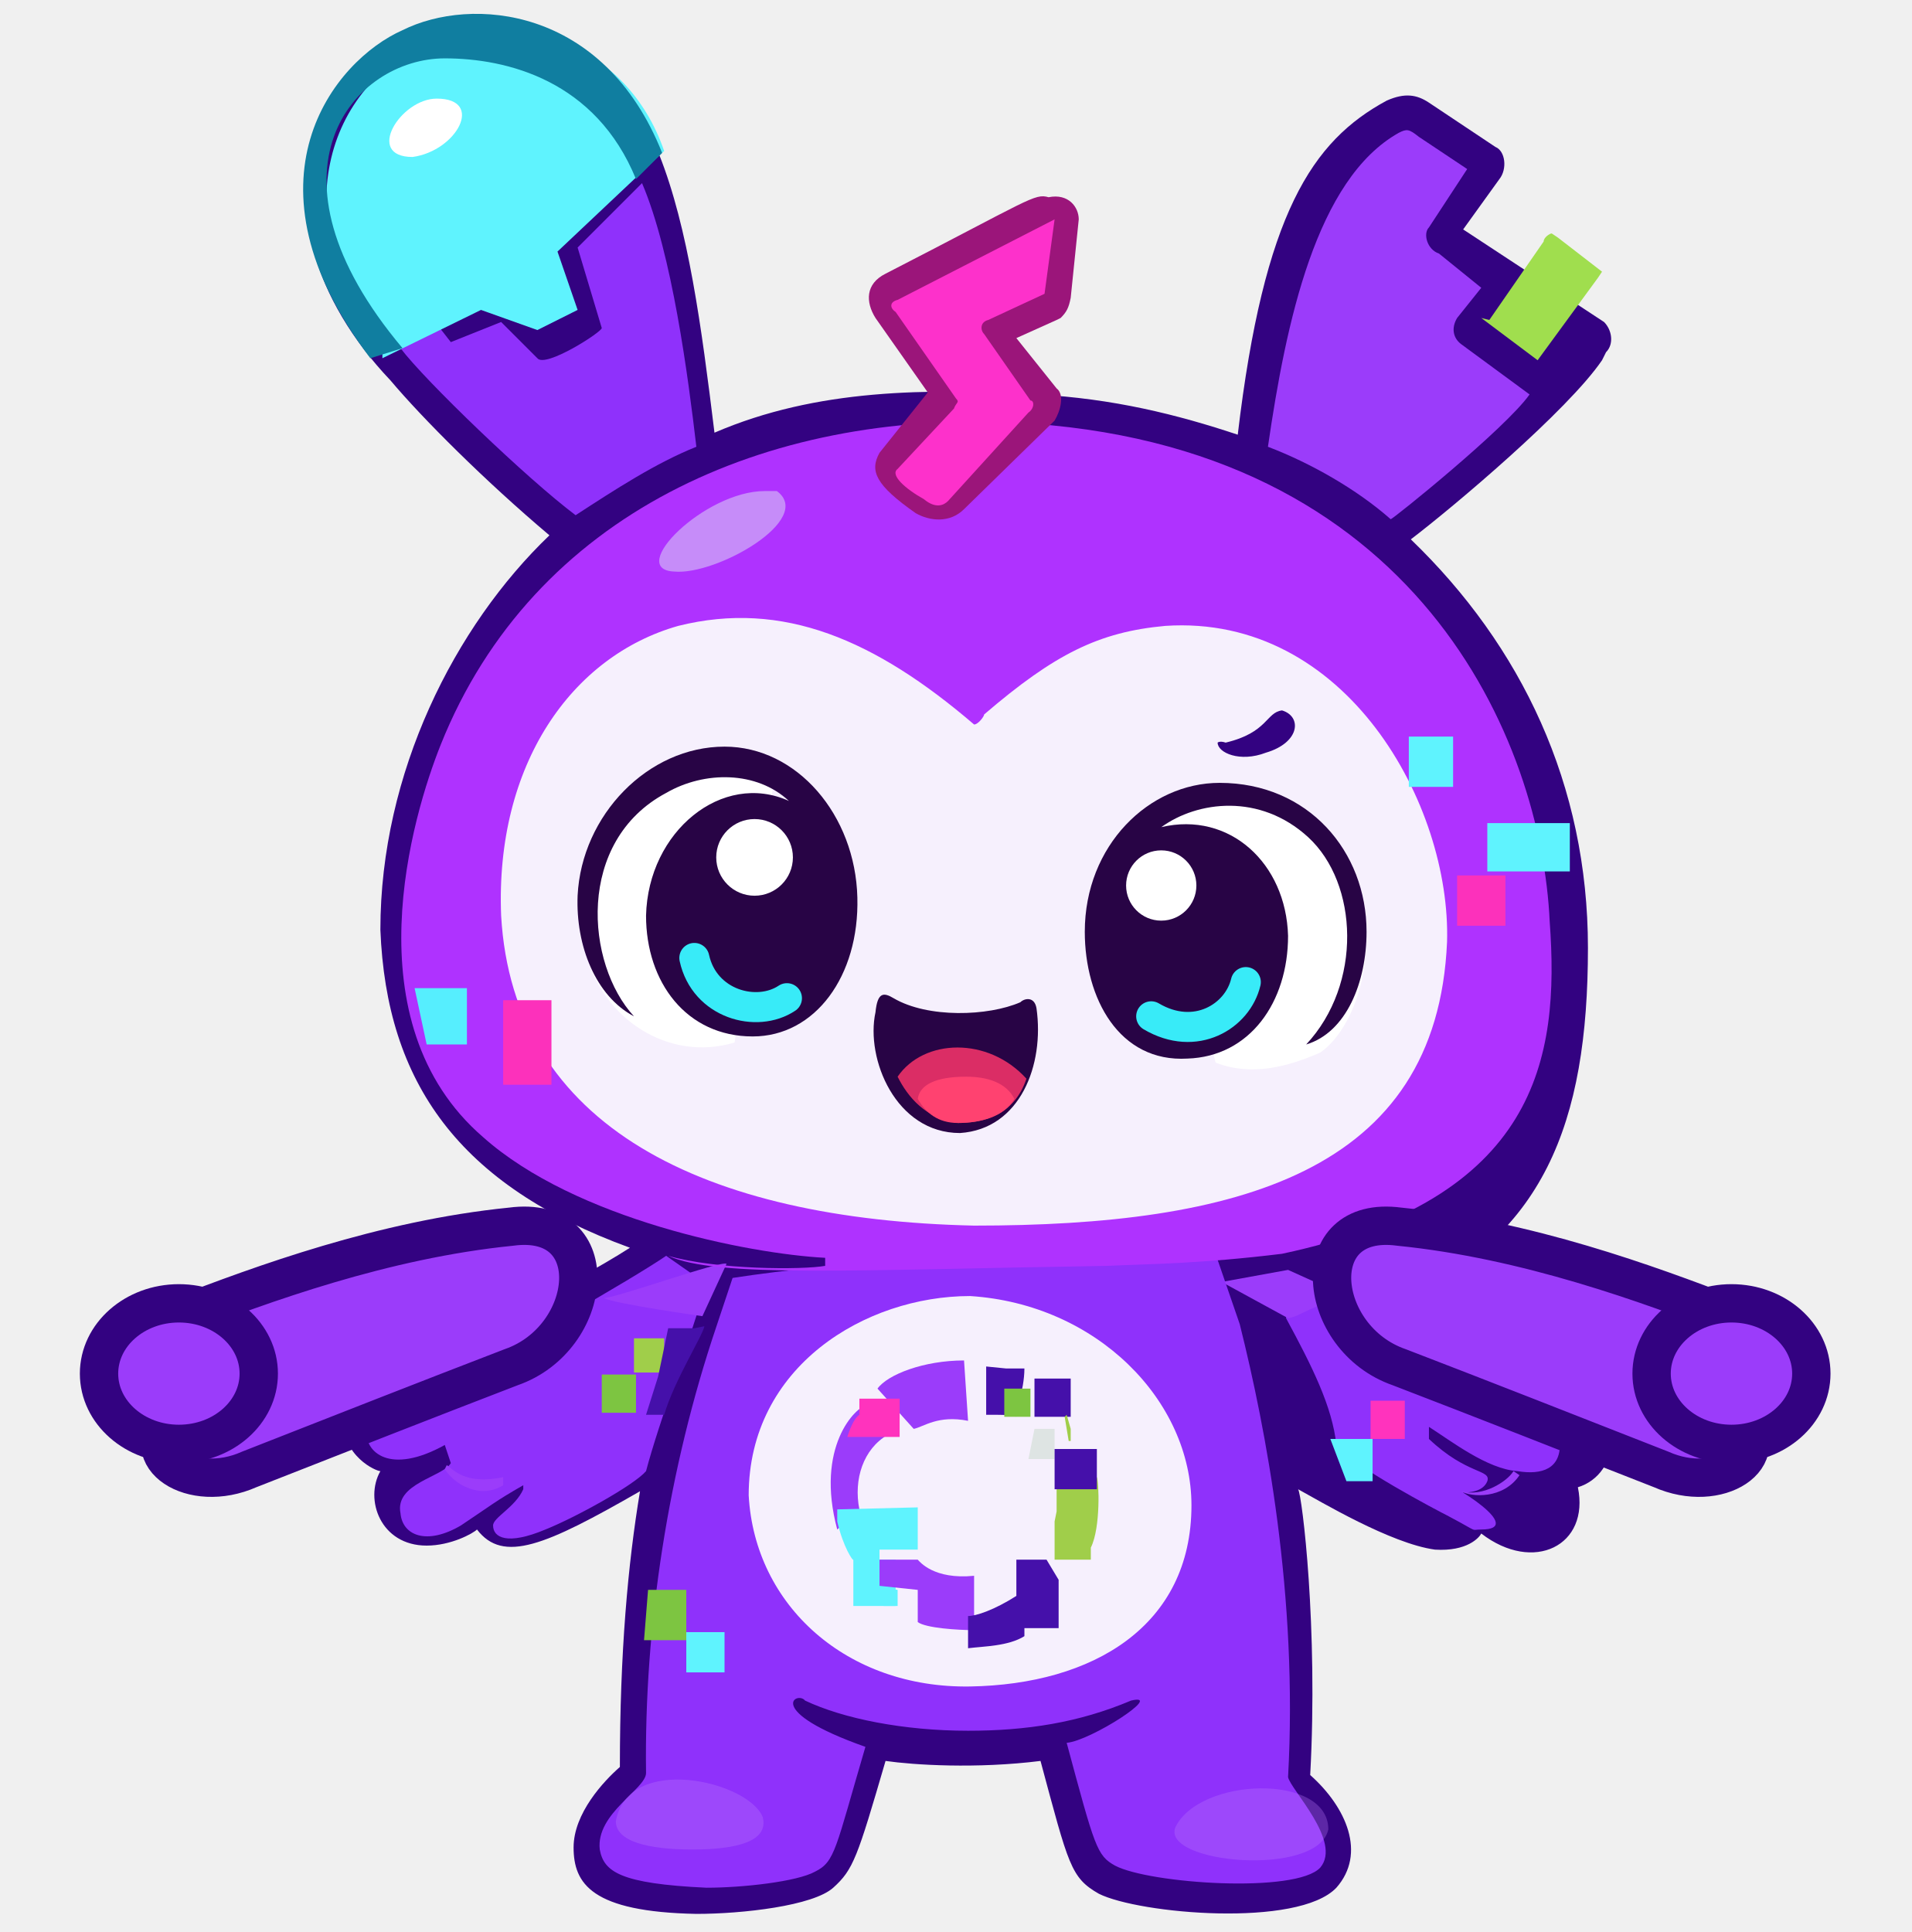
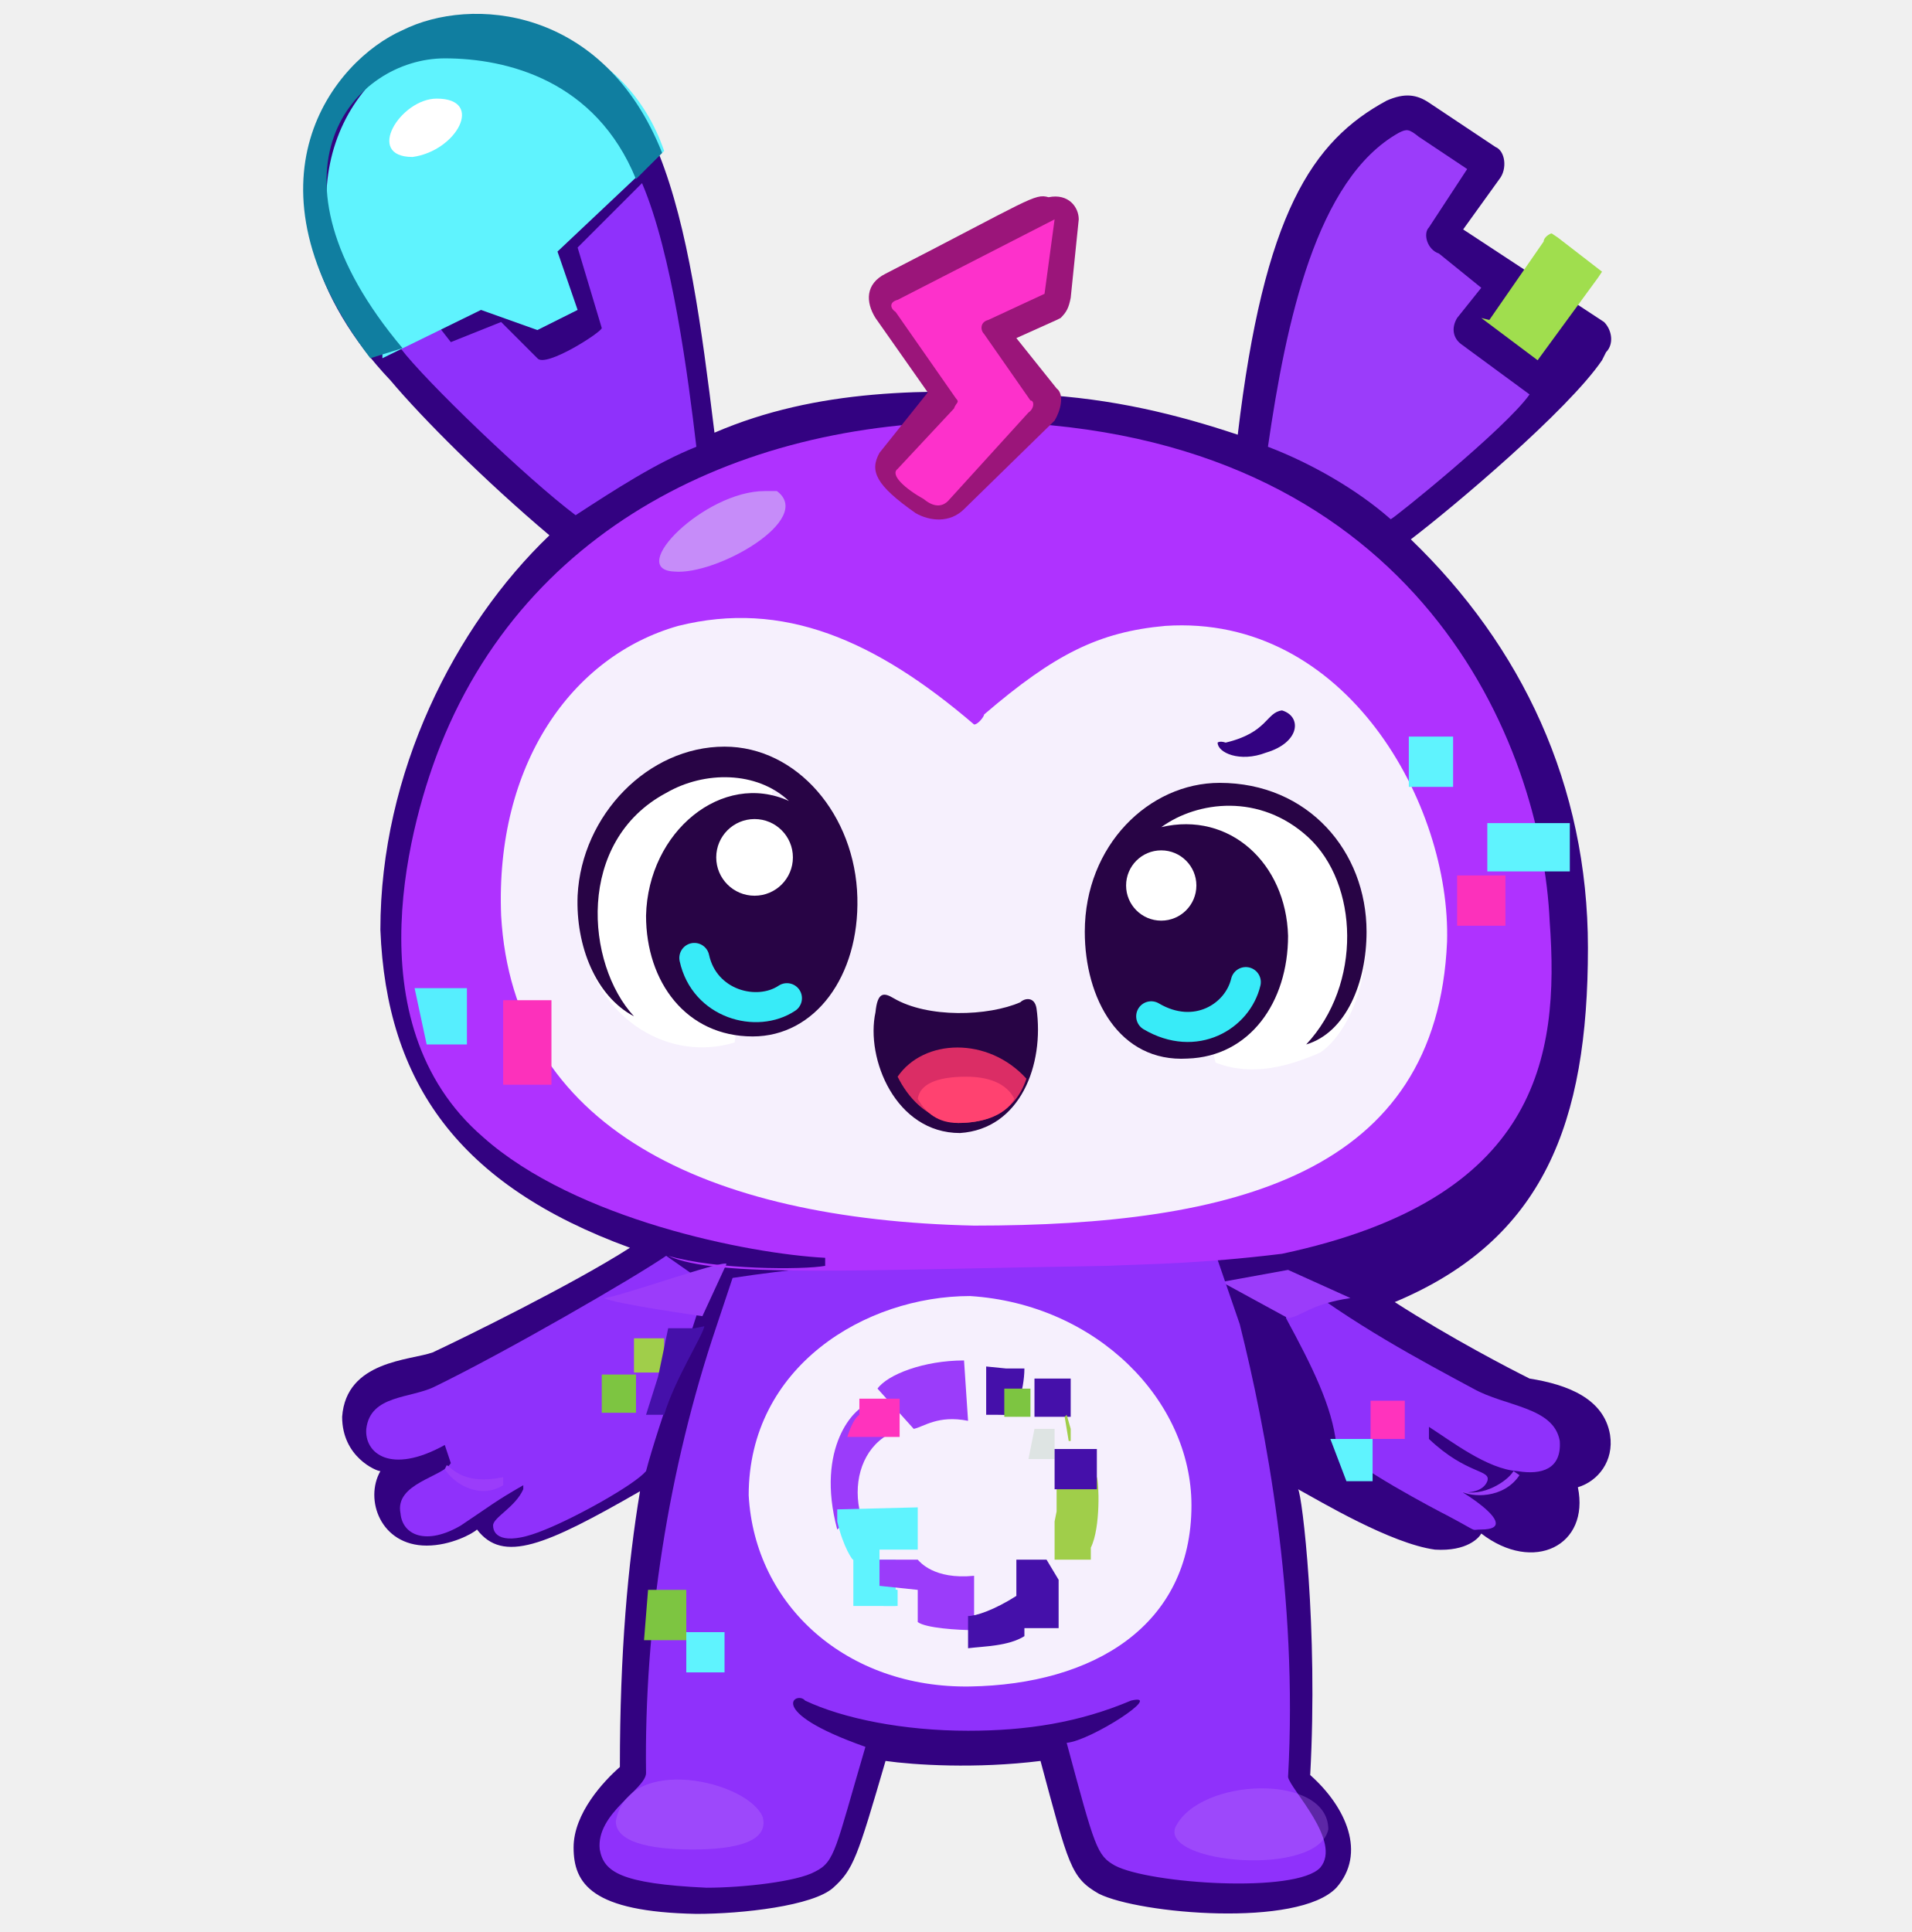
<svg xmlns="http://www.w3.org/2000/svg" viewBox="0 0 598.5 604.8" class="char-svg mixy">
  <style>.lid,.star-eye,.mouth-smile,.mouth-o{display:none}</style>
  <g id="body">
    <g transform="scale(6.3) translate(-74 -88.1)">
      <style type="text/css">.mxc-0 {fill:#330281;}
.mxc-1 {fill:#8F31FB;}
.mxc-2 {fill:#9B3CFA;}
.mxc-3 {fill:#A0DE4E;}
.mxc-4 {opacity:0.3;fill:#BF80FC;enable-background:new    ;}
.mxc-5 {fill:#AF32FF;}
.mxc-6 {fill:#F6F0FD;}
.mxc-7 {fill:#FFFFFF;}
.mxc-8 {fill:#280445;}
.mxc-9 {fill:#38EBF8;}
.mxc-10 {fill:#FC31BB;}
.mxc-11 {fill:#DB2D65;}
.mxc-12 {fill:#FF4270;}
.mxc-13 {fill:none;stroke:#38EBF8;stroke-width:1.493;stroke-linecap:round;stroke-miterlimit:10;}
.mxc-14 {fill:#5FF3FE;}
.mxc-15 {fill:#107EA0;}
.mxc-16 {fill:#56EEFE;}
.mxc-17 {fill:#FFFFFF;}
.mxc-18 {fill:#C68CF9;}
.mxc-19 {fill:#9B157A;}
.mxc-20 {fill:#FD31CB;}
.mxc-21 {fill:#4510AA;}
.mxc-22 {fill:url(#SVGID_1_);}
.mxc-23 {fill:#7DC541;}
.mxc-24 {fill:#A0CE4A;}
.mxc-25 {fill:#FF33BD;}
.mxc-26 {fill:url(#SVGID_2_);}</style>
      <path class="mxc-0" d="m150 156.6c-1-0.5-3.9-2-6.7-3.8 7.4-3.1 9.6-8.9 9.6-17.6 0-8.1-3.3-15-8.8-20.3 2.1-1.6 7.8-6.4 9.5-8.9l0.2-0.4c0.4-0.4 0.3-1.1-0.1-1.5l-7-4.6 1.8-2.5c0.4-0.5 0.3-1.4-0.2-1.6l-3.3-2.2c-0.6-0.4-1.2-0.5-2.1-0.1-3.7 2-6.1 5.6-7.4 16.6-3-1-6.2-1.8-10-2-5.4-0.3-10.9-0.3-16 1.9-1.3-10.6-2.6-19.5-10.3-20.3-3.7-0.3-7.3 1.1-9.1 4.7-2 4.1-0.5 9 3.3 13 1.6 1.9 4.7 5 7.9 7.7-4.7 4.5-8.4 11.8-8.4 19.6 0.3 7.6 3.9 12.7 12.4 15.8-2.8 1.8-8.3 4.5-9.8 5.2-1.1 0.4-4.3 0.4-4.5 3.2 0 2 1.7 2.7 1.9 2.7-0.8 1.4 0 3.7 2.3 3.7 1.2 0 2.3-0.6 2.5-0.8 1.3 1.7 3.4 0.8 8.1-1.9-0.6 3.6-1 8-1 13.7-0.8 0.7-2.3 2.3-2.3 4 0 1.8 0.9 3.2 6.1 3.3 2.3 0 5.8-0.4 6.8-1.3s1.2-1.5 2.6-6.3c1.4 0.2 4.5 0.4 7.7 0 1.4 5.2 1.5 5.8 2.9 6.6 2 1 9.9 1.7 11.8-0.3 1.5-1.7 0.5-4-1.3-5.6 0.4-7.3-0.4-13.9-0.6-14.2 1.1 0.6 4.6 2.7 6.8 3 1.6 0.1 2.2-0.6 2.3-0.8 2.6 2 5.4 0.6 4.8-2.3 1-0.3 1.8-1.3 1.6-2.6-0.3-1.8-2.1-2.5-4-2.8z" />
      <path class="mxc-1" d="m107.1 150.5c-1.6 1.1-8 4.8-11.5 6.5-1.2 0.6-3.2 0.4-3.4 2.1-0.1 1.2 1.2 2.3 3.9 0.8l0.3 0.9c-0.4 0.7-2.8 1-2.5 2.5 0.1 1.1 1.3 1.6 3 0.6 1.5-1 1.7-1.2 3.1-2v0.2c-0.4 0.9-1.5 1.4-1.5 1.8 0 0.6 0.7 1 2.6 0.2 1.5-0.6 4.4-2.2 5-2.9 0.6-2.3 2.3-6.9 3-9.3l-2-1.4z" />
      <path class="mxc-1" d="m137.9 153.6c1.3 2.4 2.3 4.4 2.5 6.3 0.7 1 5.1 3.3 5.5 3.5 1.7 0.9 1.1 0.7 1.7 0.7 2.2 0-1.2-2.2-2.6-2.7-5.8-1.8 2.1 2.3 2.9 0.3 0.2-0.6-1-0.3-2.9-2.1v-0.6c1.1 0.7 2.9 2.1 4.4 2.2 1.2 0.2 2.2-0.1 2.1-1.5-0.3-1.7-2.7-1.7-4.3-2.6-2.6-1.4-6-3.2-9.2-5.7l-0.1 2.2z" />
      <path class="mxc-2" d="m108.9 153.5 1.2-2.6c-0.2-0.2-5.5 1.7-6.1 1.7 0.6 0.3 4.9 0.9 4.9 0.9z" />
      <path class="mxc-2" d="m138 153.6-3.3-1.8 3.3-0.6 3.1 1.4c-2 0.3-2.4 0.9-3.1 1z" />
      <path class="mxc-1" d="m135.6 153.9-1.1-3.2c-1.4 0.2-13-0.8-24.1 0.9l-0.8 2.4c-2.4 7.1-3.6 14.9-3.5 22.2 0 0.8-2.5 2-2.3 3.8 0.2 1.1 1 1.7 5.3 1.9 1.8 0 4.5-0.3 5.4-0.8 1-0.5 1-1.1 2.5-6.2-5.1-1.8-3.4-2.8-3-2.3 1.9 0.9 4.9 1.5 8.1 1.5 2.9 0 5.5-0.4 8.1-1.5 1.7-0.4-2 2-3.2 2.1 1.4 5.2 1.5 5.6 2.4 6.1 1.7 0.9 9 1.4 10.2 0.1 1.1-1.3-1.5-3.9-1.6-4.5 0.5-9-1.1-17.3-2.4-22.5z" />
      <path class="mxc-2" d="m137 110.3c0.9-6.2 2.4-13.3 6.5-15.6 0.4-0.2 0.5-0.2 1 0.2l2.4 1.6-1.9 2.9c-0.3 0.3-0.1 1.1 0.5 1.3l2.1 1.7-1.2 1.5c-0.3 0.5-0.2 1 0.2 1.3l3.4 2.5c-1.2 1.7-6.8 6.2-6.9 6.2-1.7-1.5-4-2.8-6.1-3.6z" />
      <path class="mxc-1" d="m100.9 104.7-1.9-1.8-3.3 1.3 0.7 0.9 2.5-1 1.8 1.8c0.4 0.5 3.2-1.3 3.2-1.5l-1.2-4 3.2-3.2c1.5 3.5 2.3 9.7 2.7 13.1-2 0.8-4 2.1-6 3.4-2.4-1.8-7.5-6.7-8.7-8.3l5.1-2.5" />
      <path class="mxc-5" d="m124.4 109.1c-12.3-0.6-23.9 4.5-28.5 16-1.4 3.5-4.5 13.8 2.1 19.5 4.6 4.1 13.2 5.8 17 6v0.4c-1.1 0.2-5.4 0.2-7.8-0.5 2.4 1.1 9.2 0.7 21.8 0.5 2.2-0.1 4.6-0.1 8.7-0.6 12.7-2.7 13.8-9.7 13.3-16.5-0.4-8.9-6.5-23.8-26.6-24.8z" />
      <path class="mxc-6" d="m122.4 124.1c-4.9-4.2-9.5-6.2-14.7-4.9-5.3 1.5-9.1 6.9-8.8 14.4 0.6 10.5 10.1 15.1 23.5 15.4 13 0 23-2.6 23.5-14.1 0.2-6.8-5-16.3-14-15.7-3.3 0.3-5.5 1.4-9 4.4 0 0.1-0.3 0.5-0.5 0.5z" />
      <path class="mxc-6" d="m122.2 152.5c-5.2 0-11 3.5-11 9.9 0.3 5.5 4.9 9.6 11 9.5s11-3 11-9c0-5.2-4.7-10-11-10.4z" />
      <path class="mxc-7" d="m112.5 126.6c-7.4-2.6-10.5 4.4-9.4 8.8 0.8 3.3 4.1 5.5 7.4 4.5l2-13.3z" />
      <path class="mxc-8" d="m116.6 132.7c-0.1-4.1-3-7.5-6.6-7.5-3.8 0-7.1 3.4-7.3 7.4-0.1 2.5 0.9 5 2.8 6-2.4-2.6-2.9-8.7 1.6-11.1 1.9-1.1 4.5-1.1 6.1 0.4-3.3-1.5-7 1.5-7.1 5.7 0 3.3 2 6 5.3 6 3.1 0 5.3-3 5.2-6.9z" />
      <path class="mxc-7" d="m131.5 129.6c1.6-2.2 6.6-2.6 9 0.8 2.6 4 1 8.7-0.9 10-1.6 0.7-3.4 1.2-5.2 0.5l-2.9-11.3z" />
      <path class="mxc-8" d="m134.6 127c-3.5 0-6.7 3.1-6.7 7.4 0 3.3 1.7 6.5 5.1 6.3 3.1-0.1 5-2.8 5-6.1-0.1-3.6-2.9-6.2-6.3-5.4 1.8-1.3 4.9-1.7 7.3 0.5 2.5 2.3 2.7 7.3-0.1 10.3 2-0.6 3-3.1 3-5.6 0-4-2.9-7.4-7.3-7.4z" />
      <path class="mxc-7" d="m111.5 128.9c-1 0-1.9 0.8-1.9 1.8s0.9 1.9 1.9 1.9 2-0.9 2-1.9-0.9-1.8-2-1.8z" />
      <path class="mxc-7" d="m131.7 130.4c-1 0-1.8 0.7-1.8 1.7s0.7 1.8 1.7 1.8 1.9-0.8 1.9-1.8c0-0.9-0.8-1.7-1.8-1.7z" />
      <path class="mxc-8" d="m125.5 138.2c-0.1-0.6-0.6-0.5-0.8-0.3-1.6 0.7-4.6 0.8-6.3-0.2-0.5-0.3-0.8-0.3-0.9 0.7-0.5 2.3 1 6 4.2 6 3-0.2 4.2-3.4 3.8-6.2z" />
      <path class="mxc-11" d="m118.6 141.6c0.5 1 1.4 2.1 3 2.3 1.3 0 2.8-0.4 3.4-2.2-1.9-2.1-5.1-2-6.4-0.1z" />
      <path class="mxc-12" d="m122 141.6c-1.5 0-2.3 0.4-2.4 1.1 0.4 0.7 1 1.2 2 1.2 1.1 0 2.3-0.3 2.8-1.2-0.3-0.6-1-1.1-2.4-1.1z" />
      <path class="mxc-13" d="m113.1 137.7c-1.5 1-4.1 0.3-4.6-2" />
      <path class="mxc-13" d="m135.9 136.9c-0.4 1.7-2.5 3-4.7 1.7" />
      <path class="mxc-14" d="m93 105.9 4.9-2.4 2.8 1 2-1-1-2.9 5.3-5c-1.9-5.5-7.5-7-11.4-5.5-5.5 2.1-7.5 9.1-2.6 15.3v0.5z" />
      <path class="mxc-15" d="m92.4 105.9 1.6-0.5c-7.4-8.8-2.4-14.4 2.1-14.4 3.1 0 7.5 1.1 9.5 6l1.3-1.3c-2.9-7.3-9.5-7.8-12.9-6.1-3.4 1.5-8.3 7.5-1.6 16.3z" />
      <path class="frag f0 mxc-16" d="m97.2 137.2h-2.6l0.6 2.8h2v-2.8z" />
      <path class="frag f1 mxc-10" d="m101.4 140.1v-2.3h-2.4v4.2h2.4" />
      <path class="mxc-17" d="m95.7 93c-1.8 0-3.6 2.9-1.2 2.9 2.2-0.3 3.6-2.9 1.2-2.9z" />
      <path class="mxc-18" d="m112 112.5c-3 0-6.9 3.9-4.5 4 2.1 0.2 7-2.6 5.1-4h-0.6z" />
      <path class="mxc-0" d="m134.5 125c0 0.5 1.1 1 2.4 0.5 1.7-0.5 1.8-1.8 0.8-2.1-0.8 0.1-0.7 1.1-2.8 1.6-0.3-0.1-0.4 0-0.4 0z" />
      <path class="mxc-19" d="m126.1 97.9c-0.7-0.2-0.9 0.1-8.1 3.8-1 0.5-1 1.4-0.5 2.2l2.6 3.7-2.4 3c-0.5 0.9-0.2 1.6 1.8 3 0.7 0.4 1.7 0.5 2.4-0.2l4.5-4.4c0.3-0.5 0.5-1.3 0.1-1.6l-2-2.5 2-0.9 0.2-0.1c0.3-0.3 0.4-0.5 0.5-1l0.4-3.9c0-0.6-0.5-1.3-1.5-1.1z" />
      <path class="mxc-20" d="m126.4 99-7.8 4c-0.4 0.1-0.4 0.4-0.1 0.6l3 4.3c0.2 0.2 0 0.2-0.1 0.5l-2.8 3c-0.4 0.3 0.4 1 1.3 1.5 0.6 0.5 1 0.3 1.2 0.1l4-4.4c0.3-0.2 0.3-0.6 0.1-0.6l-2.3-3.3c-0.2-0.2-0.2-0.6 0.2-0.7l2.8-1.3 0.5-3.7z" />
      <path class="mxc-3" d="m147.6 103.9 2.8 2.1 3-4.1 0.2-0.3-2.2-1.7-0.3-0.2c-0.1 0-0.4 0.2-0.4 0.4l-2.7 3.9-0.4-0.1z" />
      <path class="mxc-4" d="m104.6 178.6c0 1 1.6 1.4 3.8 1.4s3.8-0.4 3.5-1.6c-0.7-1.8-6.7-3.2-7.3 0.2z" />
      <path class="mxc-4" d="m140 179c0-2.8-6.4-2.6-7.6-0.1-0.7 1.8 7.1 2.5 7.6 0.1z" />
      <linearGradient id="SVGID_1_" x1="-516.3" x2="-516.3" y1="431.3" y2="434" gradientTransform="matrix(1.062 0 0 1.062 635.9 -282)" gradientUnits="userSpaceOnUse">
        <stop stop-color="#7DC541" offset="0" />
        <stop stop-color="#A0CD3A" offset="1" />
      </linearGradient>
      <polygon class="frag f2 mxc-22" points="106.2 167.1 108.1 167.1 108.1 169.6 106 169.6" />
      <rect class="frag f3 mxc-14" x="108.1" y="169.2" width="1.9" height="2" />
      <rect class="frag f4 mxc-23" x="103.9" y="156.4" width="1.7" height="1.9" />
      <rect class="frag f5 mxc-24" x="105.5" y="154.6" width="1.5" height="1.7" />
      <path class="mxc-21" d="m108.5 154.1h-1.3l-0.5 2.4-0.6 1.9h0.9c0.5-1.7 1.9-3.9 2-4.4l-0.5 0.1z" />
      <linearGradient id="SVGID_2_" x1="-496" x2="-495" y1="432.8" y2="434.1" gradientTransform="matrix(1.062 0 0 1.062 635.9 -282)" gradientUnits="userSpaceOnUse">
        <stop stop-color="#DEE4E3" offset="0" />
        <stop stop-color="#BCCAC4" offset="1" />
      </linearGradient>
      <polyline class="mxc-26" points="125.4 159.1 125.1 160.6 125.9 160.6 126.4 160.6 126.4 159.1 125.4 159.1" />
      <path class="mxc-2" d="m121.9 155.7c-2 0-3.8 0.7-4.3 1.4l1.8 2c0.5-0.1 1.2-0.7 2.7-0.4l-0.2-3z" />
      <path class="mxc-21" d="m124 156.1-1-0.1v2.4c1 0 1.4 0 1.5 0.1-0.1-0.1 0.4-1.3 0.4-2.4h-0.9z" />
      <path class="mxc-2" d="m116.7 163.1c-0.3-1.5 0.2-3 1.4-3.7l-1-1.5c-0.6 0.1-2.6 2.1-1.5 6.2l1.1-1z" />
      <path class="mxc-14" d="m115.6 163.7c0.3 1.3 0.8 2 0.8 1.9v2.3h2.1v-2.3h-0.8v-0.5h1.9v-2.1l-4 0.1z" />
      <path class="mxc-14" d="m118.1 167-0.2 0.9h0.7v-0.8l-0.5-0.1" />
      <path class="mxc-2" d="m119.6 165.6h-1.9v1.3l1.9 0.2v1.6c0.4 0.3 2 0.4 2.8 0.4v-2.7c-2 0.2-2.7-0.7-2.8-0.8z" />
      <path class="mxc-21" d="m124.6 165.6h-0.1v1.8c-1.1 0.7-2 1-2.4 1v1.6c0.8-0.1 2-0.1 2.8-0.6v-0.4h1.7v-2.4l-0.6-1h-1.4z" />
      <path class="frag f11 mxc-25" d="m116.7 157.6v0.8c-0.3 0.2-0.5 0.8-0.6 1.1h2.6v-1.9h-2z" />
      <path class="mxc-24" d="m128.5 161.5h-2v1.7l-0.1 0.5v1.9h1.8v-0.6c0.5-1 0.4-3.3 0.3-3.5z" />
      <path class="mxc-21" d="m128.5 161.6v-1.5h-2.1v2h2.1v-0.5z" />
      <polygon class="mxc-21" points="125.4 156.6 125.4 158.5 127.2 158.5 127.2 156.6" />
      <path class="mxc-23" d="m124 157.1h-0.1v1.4h1.3v-1.4h-0.8" />
      <path class="mxc-24" d="m127 158.4-0.1 0.1 0.2 1.2h0.1v-0.6l-0.2-0.7" />
      <polygon class="frag f6 mxc-14" points="140.1 159.6 140.9 161.7 142.2 161.7 142.2 159.6" />
      <rect class="frag f7 mxc-25" x="142.1" y="157.7" width="1.7" height="1.9" />
      <rect class="frag f8 mxc-14" x="144" y="124.7" width="2.2" height="2.5" />
      <rect class="frag f9 mxc-10" x="146.4" y="131.6" width="2.4" height="2.5" />
      <rect class="frag f10 mxc-14" x="147.9" y="129" width="4.1" height="2.4" />
      <path class="mxc-2" d="m99 161.9v-0.4c-1.9 0.4-2.5-0.4-2.8-0.6l-0.1 0.2c0.5 0.8 1.8 1.5 2.9 0.8z" />
      <path class="mxc-2" d="m146.6 162.2c0.5 0.3 2.1 0.4 2.9-0.8l-0.3-0.2c-0.3 0.5-1.5 1.3-2.6 1z" />
    </g>
  </g>
  <g id="fragments" />
  <g id="eye-left">
    <g class="eye-core">
      <ellipse cx="236.2" cy="268.4" rx="14.5" ry="14.5" fill="#280445" />
      <ellipse class="shine" cx="236.2" cy="268.4" rx="12" ry="12" fill="#ffffff" />
    </g>
    <ellipse class="lid" cx="228.1" cy="281.6" rx="49" ry="52" fill="#F6F0FD" />
    <path class="star-eye" d="M 228.1,253.9 L 236.9,274.1 L 259.6,275.9 L 242.5,290.4 L 248.2,313.1 L 228.1,301.1 L 207.9,313.1 L 213.6,290.4 L 196.6,275.9 L 219.2,274.1 Z" fill="#FFE03D" stroke="#9B157A" stroke-width="6" stroke-linejoin="round" />
  </g>
  <g id="eye-right">
    <g class="eye-core">
      <ellipse cx="363.5" cy="277.2" rx="13.5" ry="13.5" fill="#280445" />
      <ellipse class="shine" cx="363.5" cy="277.2" rx="11" ry="11" fill="#ffffff" />
    </g>
    <ellipse class="lid" cx="380.5" cy="287.9" rx="46" ry="49" fill="#F6F0FD" />
    <path class="star-eye" d="M 380.5,260.2 L 389.3,280.3 L 412.0,282.2 L 395.0,296.7 L 400.7,319.4 L 380.5,307.4 L 360.4,319.4 L 366.0,296.7 L 349.0,282.2 L 371.7,280.3 Z" fill="#FFE03D" stroke="#9B157A" stroke-width="6" stroke-linejoin="round" />
  </g>
  <g id="mouth">
    <g class="mouth-open" />
    <g class="mouth-smile">
      <ellipse cx="303.0" cy="335.2" rx="34" ry="26" fill="#F6F0FD" />
      <path d="M 278.5,325.7 Q 303.0,349.6 327.6,325.7" fill="none" stroke="#280445" stroke-width="10" stroke-linecap="round" />
    </g>
    <g class="mouth-o">
      <ellipse cx="303.0" cy="335.2" rx="34" ry="26" fill="#F6F0FD" />
      <ellipse cx="303.0" cy="335.2" rx="14" ry="17" fill="#280445" />
      <ellipse cx="303.0" cy="349.6" rx="7" ry="8" fill="#FF4270" />
    </g>
  </g>
  <g id="antenna-left" />
  <g id="antenna-right" />
  <g id="crest" />
  <g id="belly" />
-   <g id="arm-left">
-     <path d="M 160,384 C 120,388 82,402 56,412 C 32,420 30,444 54,444 C 42,456 60,468 78,460 C 106,449 134,438 160,428 C 186,419 190,380 160,384 Z" fill="#9b3cfa" stroke="#330281" stroke-width="12" stroke-linejoin="round" />
-     <ellipse cx="56" cy="430" rx="25" ry="22" fill="#9b3cfa" stroke="#330281" stroke-width="12" />
-   </g>
-   <g id="arm-right">
-     <path d="M 438,384 C 478,388 516,402 542,412 C 566,420 568,444 544,444 C 556,456 538,468 520,460 C 492,449 464,438 438,428 C 412,419 408,380 438,384 Z" fill="#9b3cfa" stroke="#330281" stroke-width="12" stroke-linejoin="round" />
-     <ellipse cx="542" cy="430" rx="25" ry="22" fill="#9b3cfa" stroke="#330281" stroke-width="12" />
-   </g>
</svg>
